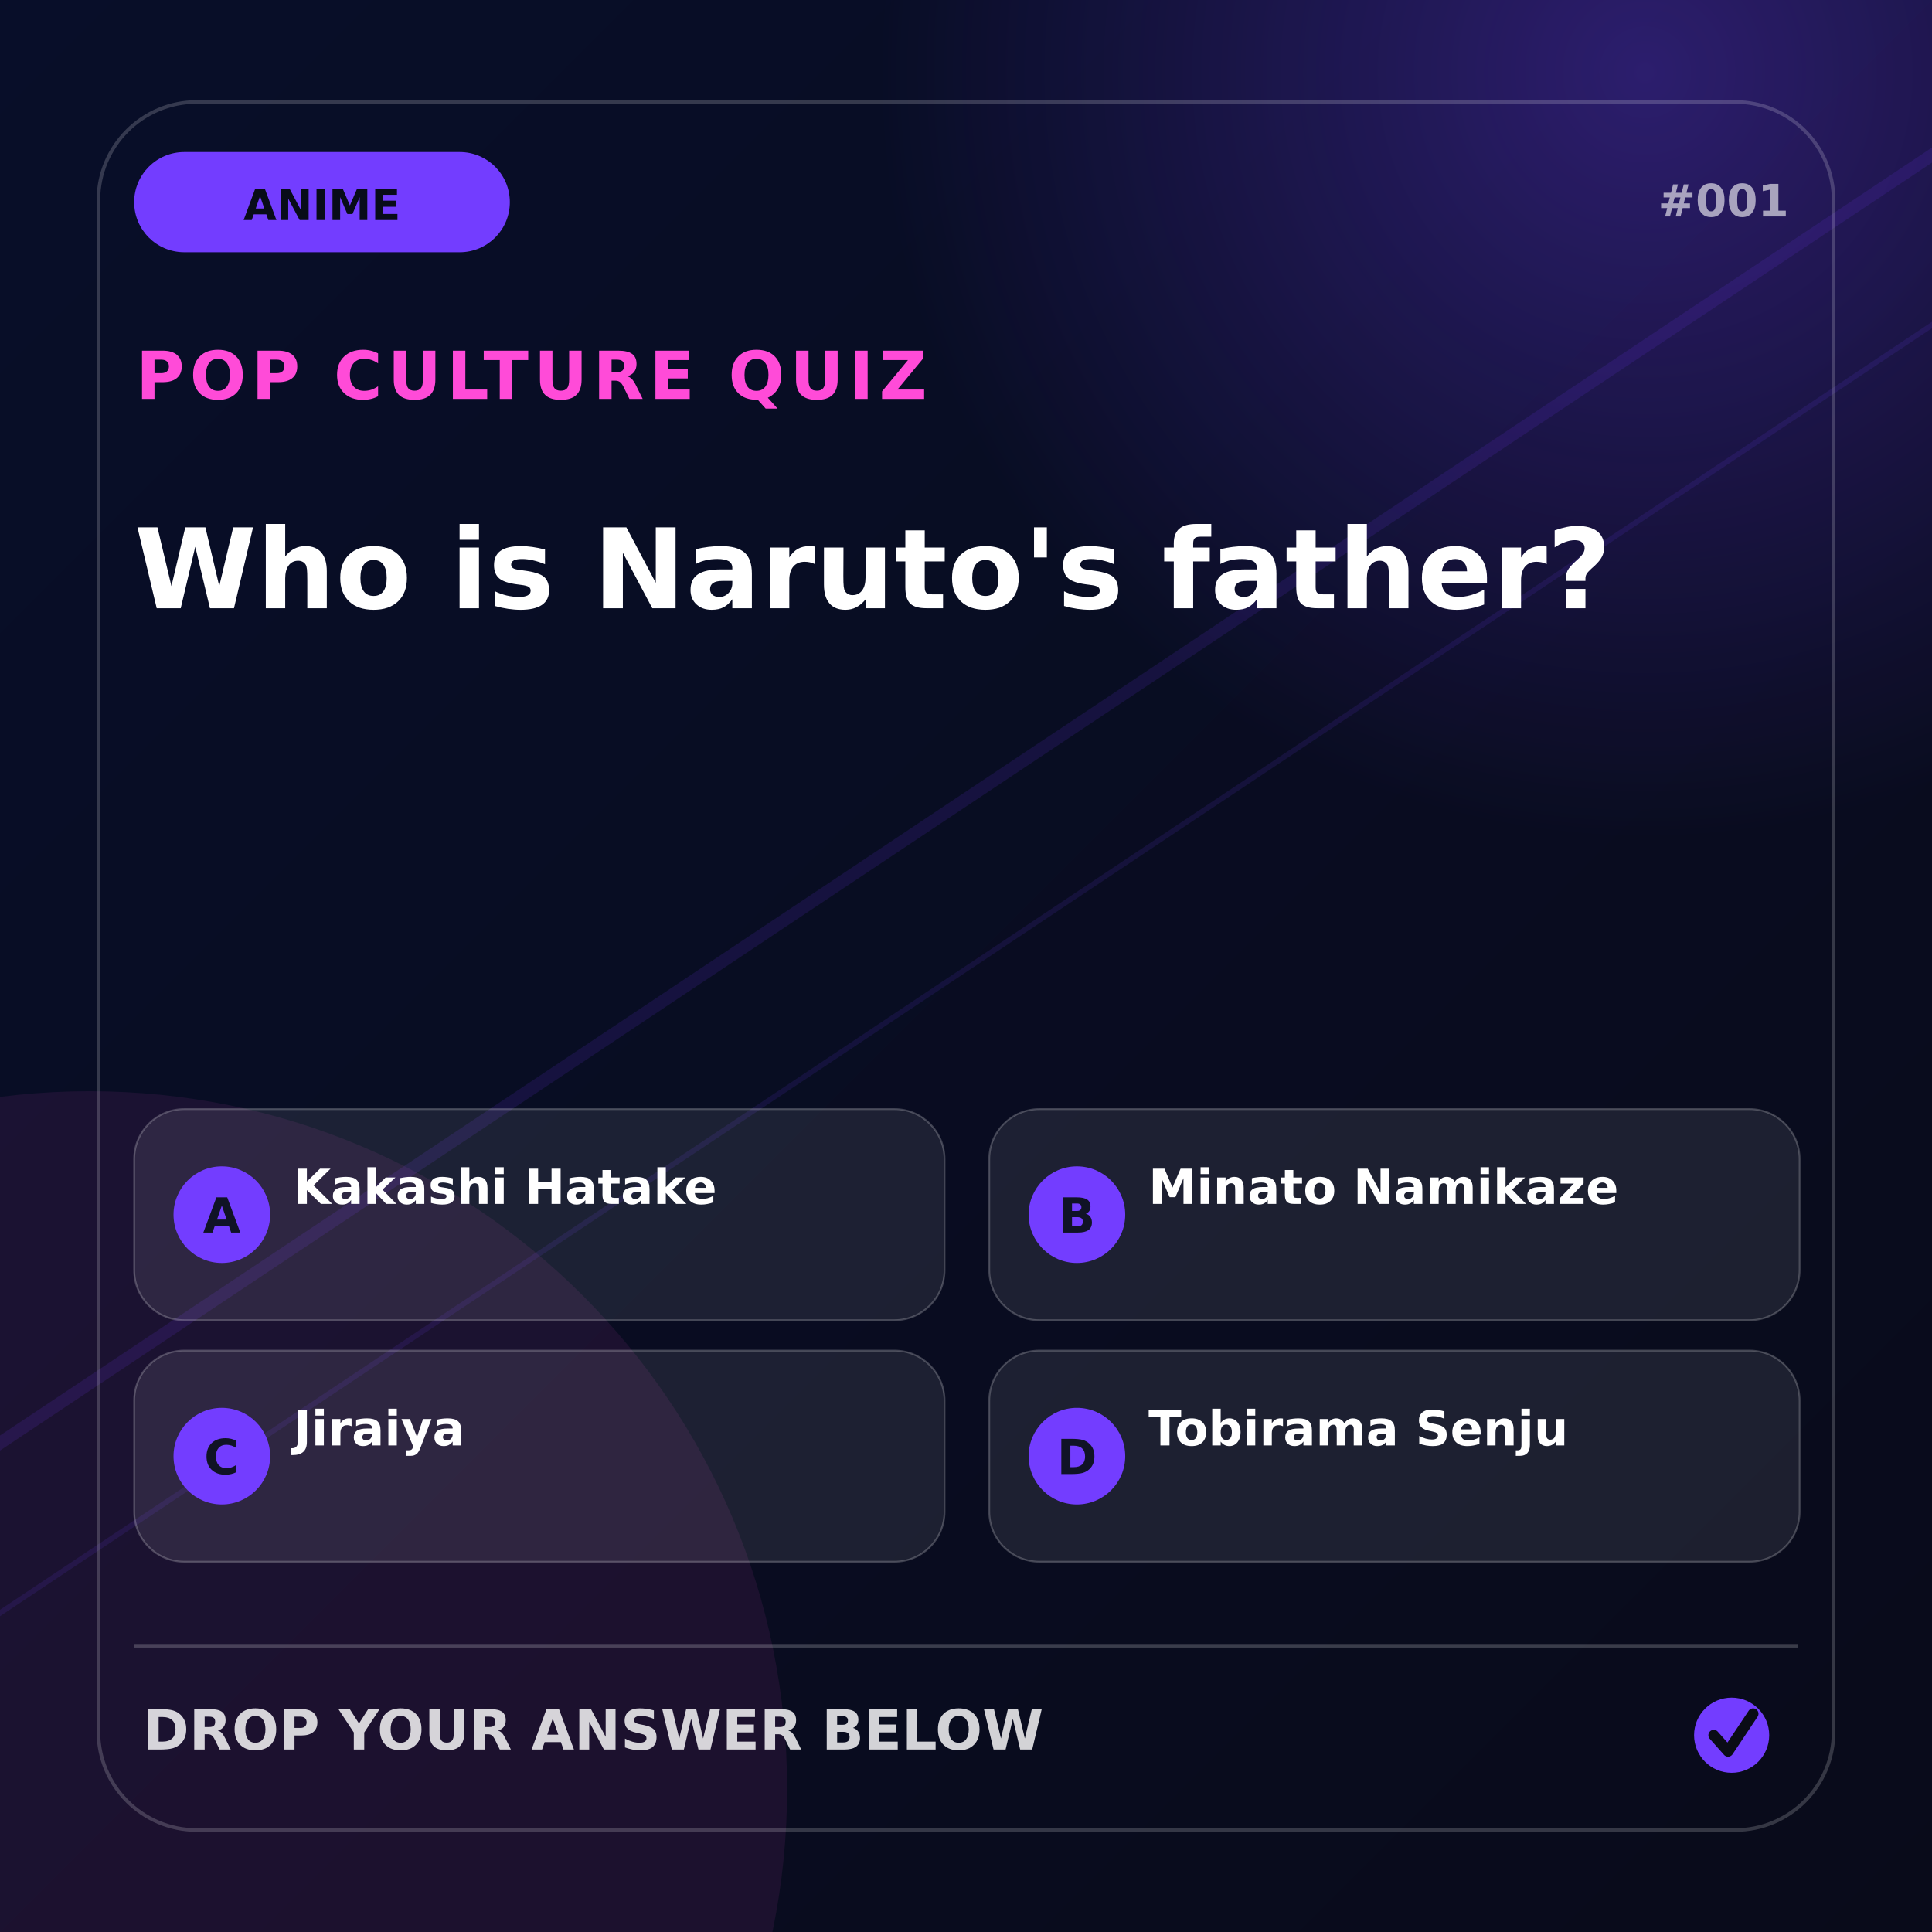
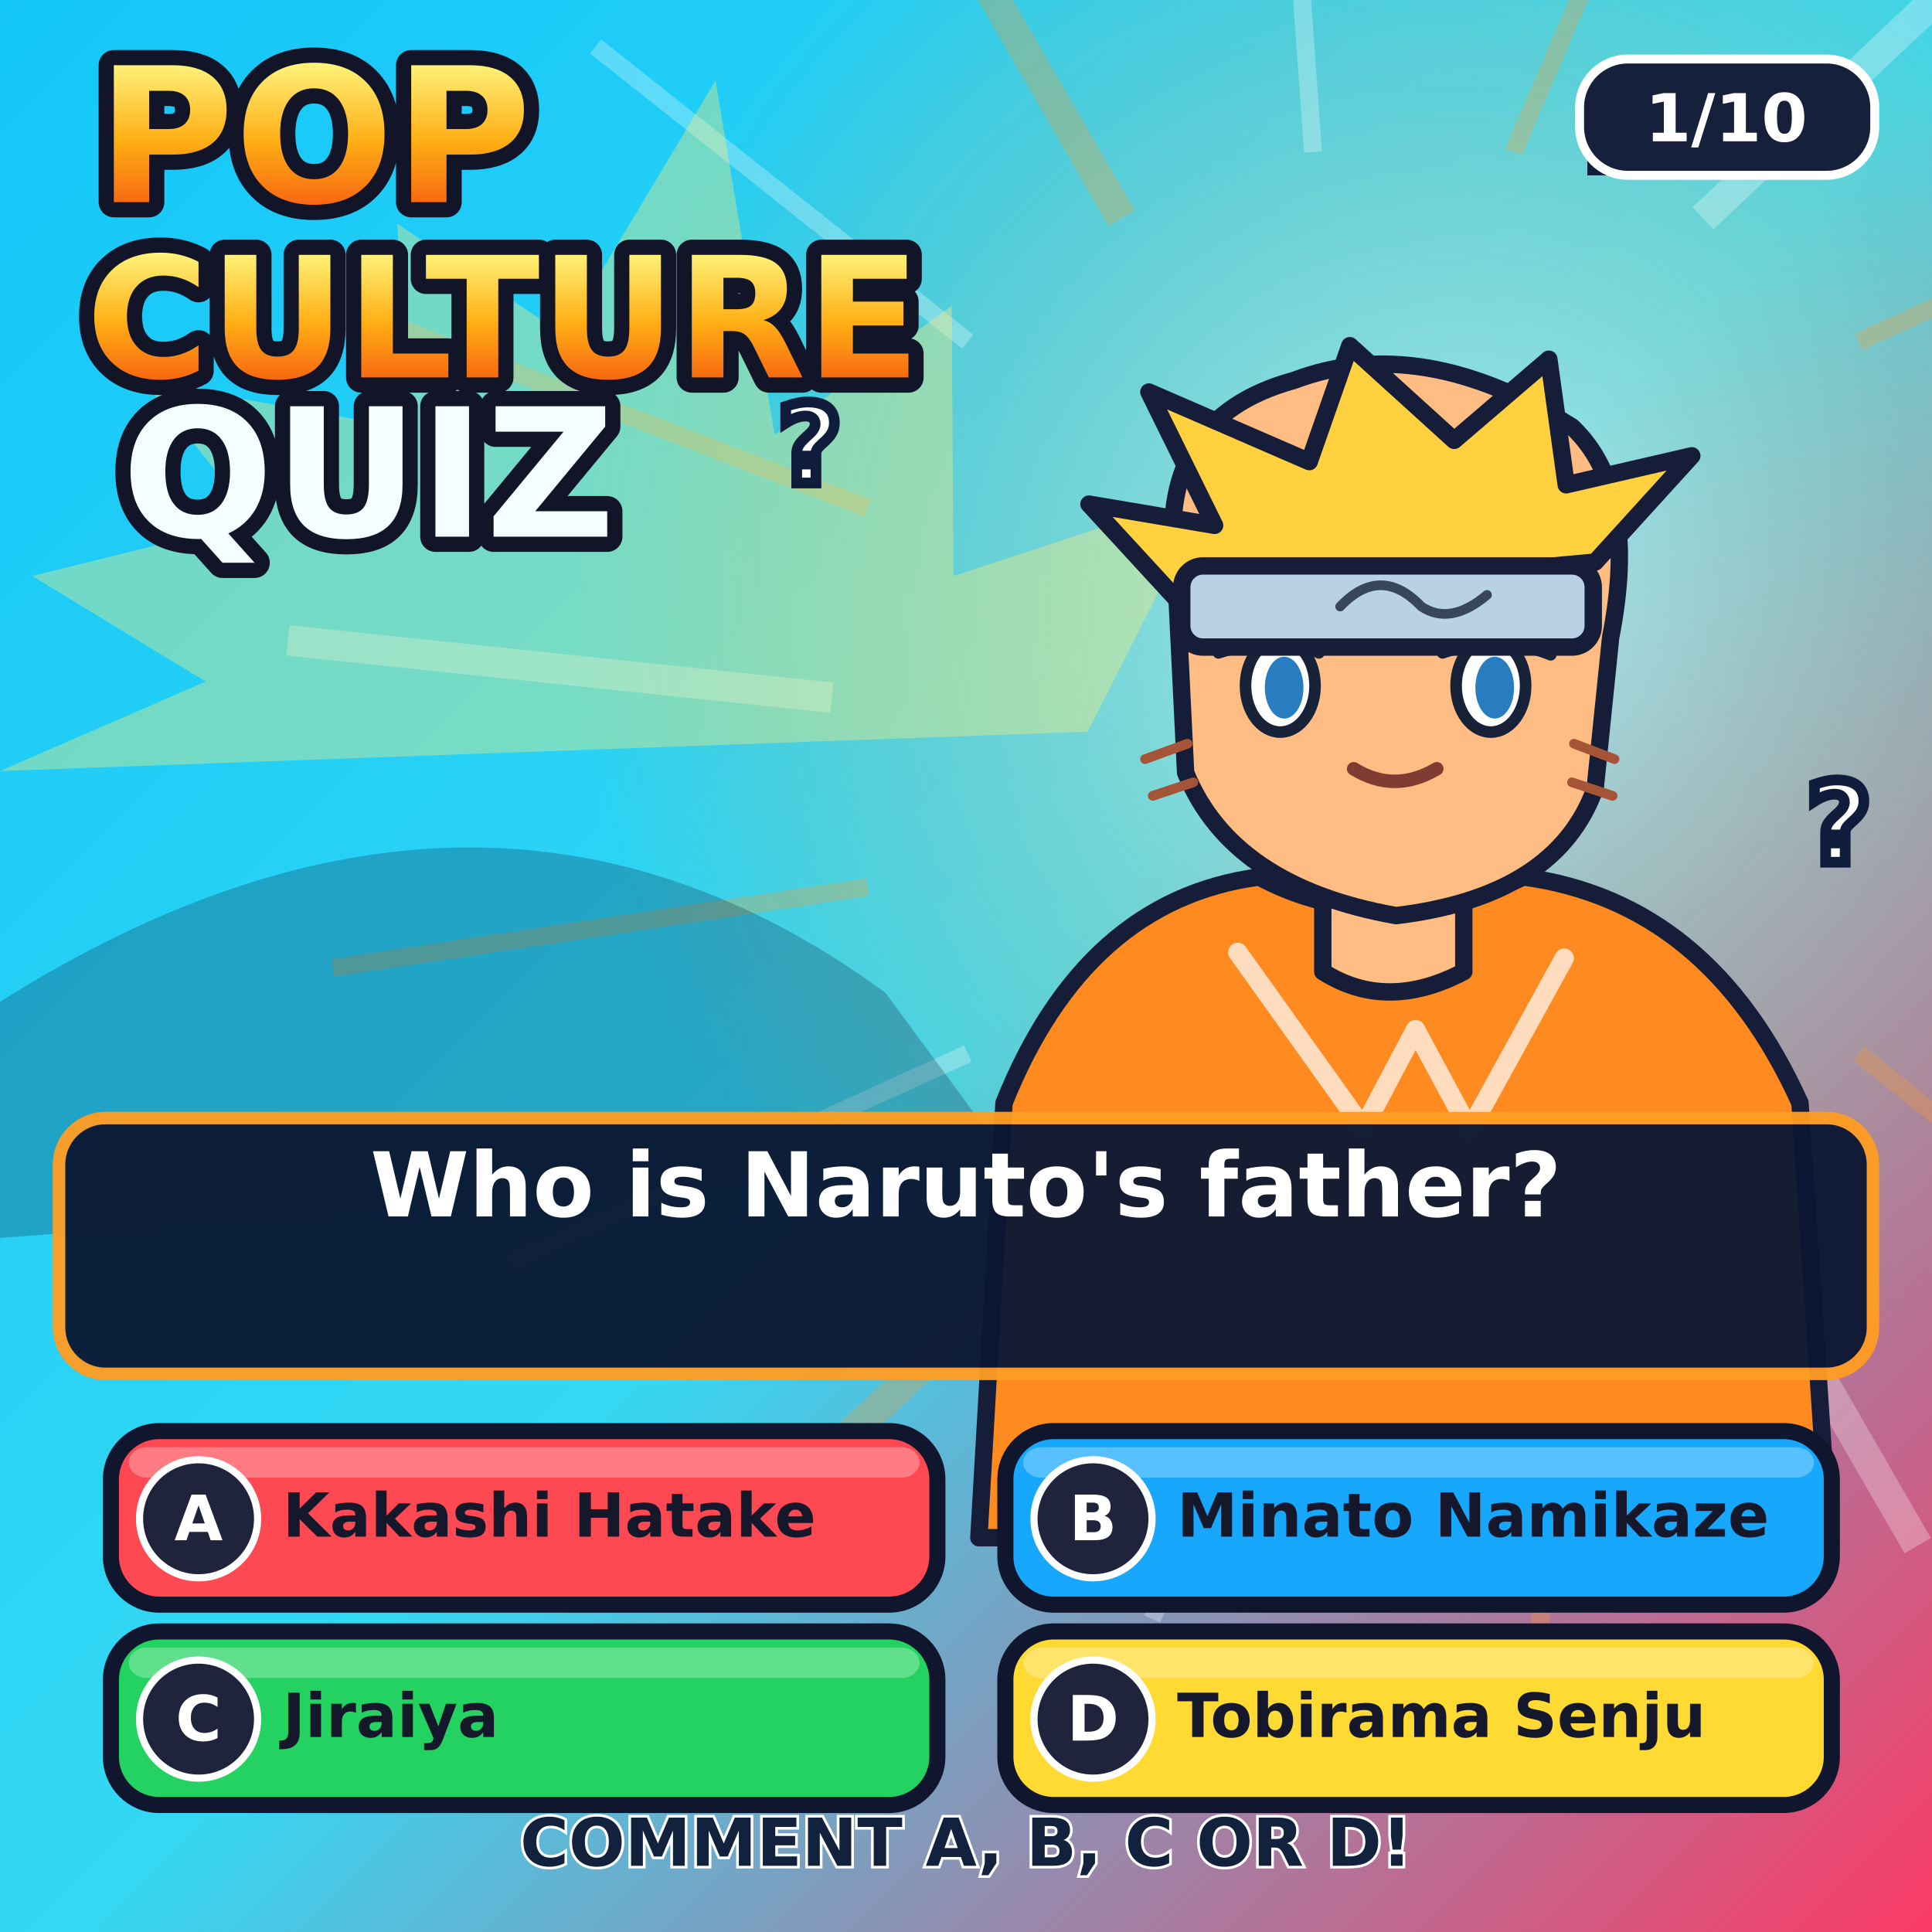
<svg xmlns="http://www.w3.org/2000/svg" width="1080" height="1080" viewBox="0 0 1080 1080">
  <defs>
-     <linearGradient id="g" x1="0" y1="0" x2="1" y2="1">
-       <stop offset="0" stop-color="#080E29" />
-       <stop offset="1" stop-color="#090B1A" />
+     <linearGradient id="bg" x1="0" x2="1" y1="0" y2="1">
+       <stop offset="0" stop-color="#13C6F9" />
+       <stop offset=".52" stop-color="#34D8F3" />
+       <stop offset="1" stop-color="#FC3964" />
    </linearGradient>
-     <radialGradient id="h">
-       <stop offset="0" stop-color="#733DFF" stop-opacity=".34" />
-       <stop offset="1" stop-color="#733DFF" stop-opacity="0" />
+     <radialGradient id="sun">
+       <stop offset="0" stop-color="#FFFFFF" stop-opacity=".9" />
+       <stop offset="1" stop-color="#FF9C23" stop-opacity="0" />
    </radialGradient>
+     <linearGradient id="letter" x1="0" x2="0" y1="0" y2="1">
+       <stop offset="0" stop-color="#FFF37A" />
+       <stop offset=".55" stop-color="#FFAF15" />
+       <stop offset="1" stop-color="#F76711" />
+     </linearGradient>
  </defs>
-   <rect width="1080" height="1080" fill="url(#g)" />
-   <circle cx="920" cy="40" r="430" fill="url(#h)" />
-   <circle cx="50" cy="1000" r="390" fill="#FF4BD8" fill-opacity=".08" />
-   <path d="M-20 820 L1120 60" stroke="#733DFF" stroke-opacity=".13" stroke-width="7" />
-   <path d="M-20 915 L1120 155" stroke="#733DFF" stroke-opacity=".12" stroke-width="3" />
-   <rect x="55" y="57" width="970" height="966" rx="55" fill="none" stroke="white" stroke-opacity=".18" stroke-width="2" />
-   <rect x="75" y="85" width="210" height="56" rx="28" fill="#733DFF" />
-   <text x="180" y="123" fill="#080C19" font-size="24" font-family="DejaVu Sans,sans-serif" font-weight="900" text-anchor="middle">ANIME</text>
-   <text x="1000" y="121" text-anchor="end" fill="#FFFFFF" fill-opacity=".60" font-size="25" font-family="DejaVu Sans,sans-serif" font-weight="750">#001</text>
-   <text x="76" y="223" fill="#FF4BD8" font-family="DejaVu Sans,sans-serif" font-weight="900" font-size="37" letter-spacing="3">POP CULTURE QUIZ</text>
-   <text x="75" y="340" fill="#fff" font-family="DejaVu Sans,Arial,sans-serif" font-size="62" font-weight="800" text-anchor="start">
-     <tspan x="75" dy="0">Who is Naruto's father?</tspan>
+   <rect width="1080" height="1080" fill="url(#bg)" />
+   <circle cx="810" cy="340" r="490" fill="url(#sun)" opacity=".65" />
+   <path d="M1115 390 L1419 422" stroke="#FF9C23" stroke-width="17" opacity=".28" />
+   <path d="M1095 496 L1368 601" stroke="#fff" stroke-width="10" opacity=".28" />
+   <path d="M1039 589 L1247 754" stroke="#FF9C23" stroke-width="10" opacity=".28" />
+   <path d="M953 658 L1072 864" stroke="#fff" stroke-width="17" opacity=".28" />
+   <path d="M846 695 L862 917" stroke="#FF9C23" stroke-width="10" opacity=".28" />
+   <path d="M734 695 L644 905" stroke="#fff" stroke-width="10" opacity=".28" />
+   <path d="M628 658 L443 832" stroke="#FF9C23" stroke-width="17" opacity=".28" />
+   <path d="M541 589 L284 706" stroke="#fff" stroke-width="10" opacity=".28" />
+   <path d="M485 496 L186 541" stroke="#FF9C23" stroke-width="10" opacity=".28" />
+   <path d="M465 390 L161 358" stroke="#fff" stroke-width="17" opacity=".28" />
+   <path d="M485 284 L212 179" stroke="#FF9C23" stroke-width="10" opacity=".28" />
+   <path d="M541 191 L333 26" stroke="#fff" stroke-width="10" opacity=".28" />
+   <path d="M627 122 L508 -84" stroke="#FF9C23" stroke-width="17" opacity=".28" />
+   <path d="M734 85 L718 -137" stroke="#fff" stroke-width="10" opacity=".28" />
+   <path d="M846 85 L936 -125" stroke="#FF9C23" stroke-width="10" opacity=".28" />
+   <path d="M952 122 L1137 -52" stroke="#fff" stroke-width="17" opacity=".28" />
+   <path d="M1039 191 L1296 74" stroke="#FF9C23" stroke-width="10" opacity=".28" />
+   <path d="M1095 284 L1394 239" stroke="#fff" stroke-width="10" opacity=".28" />
+   <path d="M0 431 L115 381 L18 322 L143 291 L80 213 L230 240 L222 125 L315 187 L400 45 L433 243 L532 171 L533 322 L676 275 L608 409" fill="#FFF076" opacity=".37" />
+   <g fill="#FFFFFF" stroke="#101C3C" stroke-width="6" font-family="DejaVu Sans,Arial,sans-serif" font-weight="900">
+     <text x="896" y="95" font-size="47" text-anchor="middle">?</text>
+     <text x="435" y="270" font-size="61">?</text>
+     <text x="1010" y="482" font-size="62">?</text>
+   </g>
+   <rect x="883" y="33" width="165" height="65" rx="27" fill="#17203B" stroke="white" stroke-width="5" />
+   <text x="965" y="79" font-family="DejaVu Sans,Arial,sans-serif" font-size="37" text-anchor="middle" font-weight="900" fill="#fff">1/10</text>
+   <g font-family="DejaVu Sans,Arial,sans-serif" font-weight="1000" stroke="#111527" stroke-linejoin="round" paint-order="stroke" stroke-width="17">
+     <text x="54" y="113" font-size="105" fill="url(#letter)">POP</text>
+     <text x="48" y="211" font-size="94" fill="url(#letter)">CULTURE</text>
+     <text x="68" y="300" font-size="100" fill="#F4FFFF">QUIZ</text>
+   </g>
+   <path d="M0 560 Q270 390 495 555 L565 650 L0 692Z" fill="#071939" opacity=".25" />
+   <g transform="translate(585 190) scale(1.08)" stroke="#161D39" stroke-width="9" stroke-linejoin="round" stroke-linecap="round">
+     <g transform="translate(-60 320)" opacity=".9">
+       <path d="M60 98 L100 8 L145 106Z" fill="#2ADCF8" />
+       <circle cx="108" cy="59" r="30" fill="#fff" stroke="none" opacity=".6" />
+     </g>
+     <path d="M-22 395 Q20 290 110 278 Q172 311 247 278 Q343 291 390 395 L405 620 L-35 620Z" fill="#FF8B20" />
+     <path d="M99 317 L164 408 L191 357 L219 409 L268 320" fill="none" stroke="#fff" stroke-width="10" opacity=".7" />
+     <path d="M143 256 L143 327 Q176 348 216 327 L216 257Z" fill="#FFBD84" />
+     <path d="M67 122 Q55 41 128 21 Q194 -4 272 45 Q307 78 292 154 L284 232 Q264 288 181 298 Q96 283 72 224Z" fill="#FFBD84" />
+     <g stroke="#172137" stroke-width="6">
+       <path d="M89 162 Q123 151 141 162" fill="none" />
+       <path d="M205 162 Q234 152 261 163" fill="none" />
+       <ellipse cx="121" cy="179" rx="18" ry="24" fill="#fff" />
+       <ellipse cx="230" cy="179" rx="18" ry="24" fill="#fff" />
+       <ellipse cx="123" cy="180" rx="10" ry="16" fill="#287DC1" stroke="none" />
+       <ellipse cx="232" cy="180" rx="10" ry="16" fill="#287DC1" stroke="none" />
+     </g>
+     <path d="M159 222 Q180 235 202 222" stroke="#803C32" stroke-width="7" fill="none" stroke-linecap="round" />
+     <path d="M68 135 L22 85 L87 96 L53 27 L136 63 L157 3 L211 52 L260 10 L269 75 L334 60 L284 115Z" fill="#FFD13F" />
+     <rect x="70" y="117" width="213" height="42" rx="11" fill="#B8D1E4" />
+     <path d="M152 138 Q173 116 194 138 Q209 148 228 132" stroke="#38465D" fill="none" stroke-width="5" />
+     <path d="M73 209 l-22 8 m25 12 l-21 7 m218 -27 l21 8 m-22 12 l21 7" stroke="#A65438" stroke-width="5" />
+   </g>
+   <rect x="33" y="625" width="1014" height="143" rx="26" fill="#0A1631" opacity=".95" stroke="#FF9C23" stroke-width="7" />
+   <text x="540" y="680" text-anchor="middle" font-family="DejaVu Sans,Arial,sans-serif" font-weight="900" font-size="50" fill="#FFFFFF">
+     <tspan x="540" dy="0">Who is Naruto's father?</tspan>
  </text>
-   <rect x="75" y="620" width="453" height="118" rx="28" fill="#FFFFFF" fill-opacity=".085" stroke="#FFFFFF" stroke-opacity=".22" />
-   <circle cx="124" cy="679" r="27" fill="#733DFF" />
-   <text x="124" y="689" text-anchor="middle" fill="#101326" font-family="DejaVu Sans,sans-serif" font-size="27" font-weight="900">A</text>
-   <text x="164" y="673" fill="#fff" font-family="DejaVu Sans,Arial,sans-serif" font-size="27" font-weight="650" text-anchor="start">
-     <tspan x="164" dy="0">Kakashi Hatake</tspan>
-   </text>
-   <rect x="553" y="620" width="453" height="118" rx="28" fill="#FFFFFF" fill-opacity=".085" stroke="#FFFFFF" stroke-opacity=".22" />
-   <circle cx="602" cy="679" r="27" fill="#733DFF" />
-   <text x="602" y="689" text-anchor="middle" fill="#101326" font-family="DejaVu Sans,sans-serif" font-size="27" font-weight="900">B</text>
-   <text x="642" y="673" fill="#fff" font-family="DejaVu Sans,Arial,sans-serif" font-size="27" font-weight="650" text-anchor="start">
-     <tspan x="642" dy="0">Minato Namikaze</tspan>
-   </text>
-   <rect x="75" y="755" width="453" height="118" rx="28" fill="#FFFFFF" fill-opacity=".085" stroke="#FFFFFF" stroke-opacity=".22" />
-   <circle cx="124" cy="814" r="27" fill="#733DFF" />
-   <text x="124" y="824" text-anchor="middle" fill="#101326" font-family="DejaVu Sans,sans-serif" font-size="27" font-weight="900">C</text>
-   <text x="164" y="808" fill="#fff" font-family="DejaVu Sans,Arial,sans-serif" font-size="27" font-weight="650" text-anchor="start">
-     <tspan x="164" dy="0">Jiraiya</tspan>
-   </text>
-   <rect x="553" y="755" width="453" height="118" rx="28" fill="#FFFFFF" fill-opacity=".085" stroke="#FFFFFF" stroke-opacity=".22" />
-   <circle cx="602" cy="814" r="27" fill="#733DFF" />
-   <text x="602" y="824" text-anchor="middle" fill="#101326" font-family="DejaVu Sans,sans-serif" font-size="27" font-weight="900">D</text>
-   <text x="642" y="808" fill="#fff" font-family="DejaVu Sans,Arial,sans-serif" font-size="27" font-weight="650" text-anchor="start">
-     <tspan x="642" dy="0">Tobirama Senju</tspan>
-   </text>
-   <rect x="75" y="919" width="930" height="2" fill="#FFFFFF" opacity=".2" />
-   <text x="80" y="978" fill="#FFFFFF" opacity=".82" font-family="DejaVu Sans,sans-serif" font-size="31" font-weight="650">DROP YOUR ANSWER BELOW</text>
-   <circle cx="968" cy="970" r="21" fill="#733DFF" />
-   <path d="M958 970 L966 979 L980 958" fill="none" stroke="#0A0C16" stroke-linecap="round" stroke-linejoin="round" stroke-width="6" />
+   <g>
+     <rect x="62" y="800" width="462" height="97" rx="27" fill="#FF4952" stroke="#11162F" stroke-width="9" />
+     <rect x="72" y="809" width="442" height="17" rx="10" fill="white" opacity=".28" />
+     <circle cx="111" cy="849" r="33" fill="#20233C" stroke="white" stroke-width="4" />
+     <text x="111" y="861" fill="white" text-anchor="middle" font-family="DejaVu Sans,Arial,sans-serif" font-size="35" font-weight="900">A</text>
+     <text x="158" y="859" fill="#15172B" font-family="DejaVu Sans,Arial,sans-serif" font-size="34" font-weight="800">
+       <tspan x="158" dy="0">Kakashi Hatake</tspan>
+     </text>
+   </g>
+   <g>
+     <rect x="562" y="800" width="462" height="97" rx="27" fill="#17A7FD" stroke="#11162F" stroke-width="9" />
+     <rect x="572" y="809" width="442" height="17" rx="10" fill="white" opacity=".28" />
+     <circle cx="611" cy="849" r="33" fill="#20233C" stroke="white" stroke-width="4" />
+     <text x="611" y="861" fill="white" text-anchor="middle" font-family="DejaVu Sans,Arial,sans-serif" font-size="35" font-weight="900">B</text>
+     <text x="658" y="859" fill="#15172B" font-family="DejaVu Sans,Arial,sans-serif" font-size="34" font-weight="800">
+       <tspan x="658" dy="0">Minato Namikaze</tspan>
+     </text>
+   </g>
+   <g>
+     <rect x="62" y="912" width="462" height="97" rx="27" fill="#23D260" stroke="#11162F" stroke-width="9" />
+     <rect x="72" y="921" width="442" height="17" rx="10" fill="white" opacity=".28" />
+     <circle cx="111" cy="961" r="33" fill="#20233C" stroke="white" stroke-width="4" />
+     <text x="111" y="973" fill="white" text-anchor="middle" font-family="DejaVu Sans,Arial,sans-serif" font-size="35" font-weight="900">C</text>
+     <text x="158" y="971" fill="#15172B" font-family="DejaVu Sans,Arial,sans-serif" font-size="34" font-weight="800">
+       <tspan x="158" dy="0">Jiraiya</tspan>
+     </text>
+   </g>
+   <g>
+     <rect x="562" y="912" width="462" height="97" rx="27" fill="#FFDA32" stroke="#11162F" stroke-width="9" />
+     <rect x="572" y="921" width="442" height="17" rx="10" fill="white" opacity=".28" />
+     <circle cx="611" cy="961" r="33" fill="#20233C" stroke="white" stroke-width="4" />
+     <text x="611" y="973" fill="white" text-anchor="middle" font-family="DejaVu Sans,Arial,sans-serif" font-size="35" font-weight="900">D</text>
+     <text x="658" y="971" fill="#15172B" font-family="DejaVu Sans,Arial,sans-serif" font-size="34" font-weight="800">
+       <tspan x="658" dy="0">Tobirama Senju</tspan>
+     </text>
+   </g>
+   <text x="540" y="1043" text-anchor="middle" font-family="DejaVu Sans,Arial,sans-serif" font-size="37" font-weight="900" fill="#13223C" stroke="white" stroke-width="3" paint-order="stroke">COMMENT A, B, C OR D!</text>
</svg>
